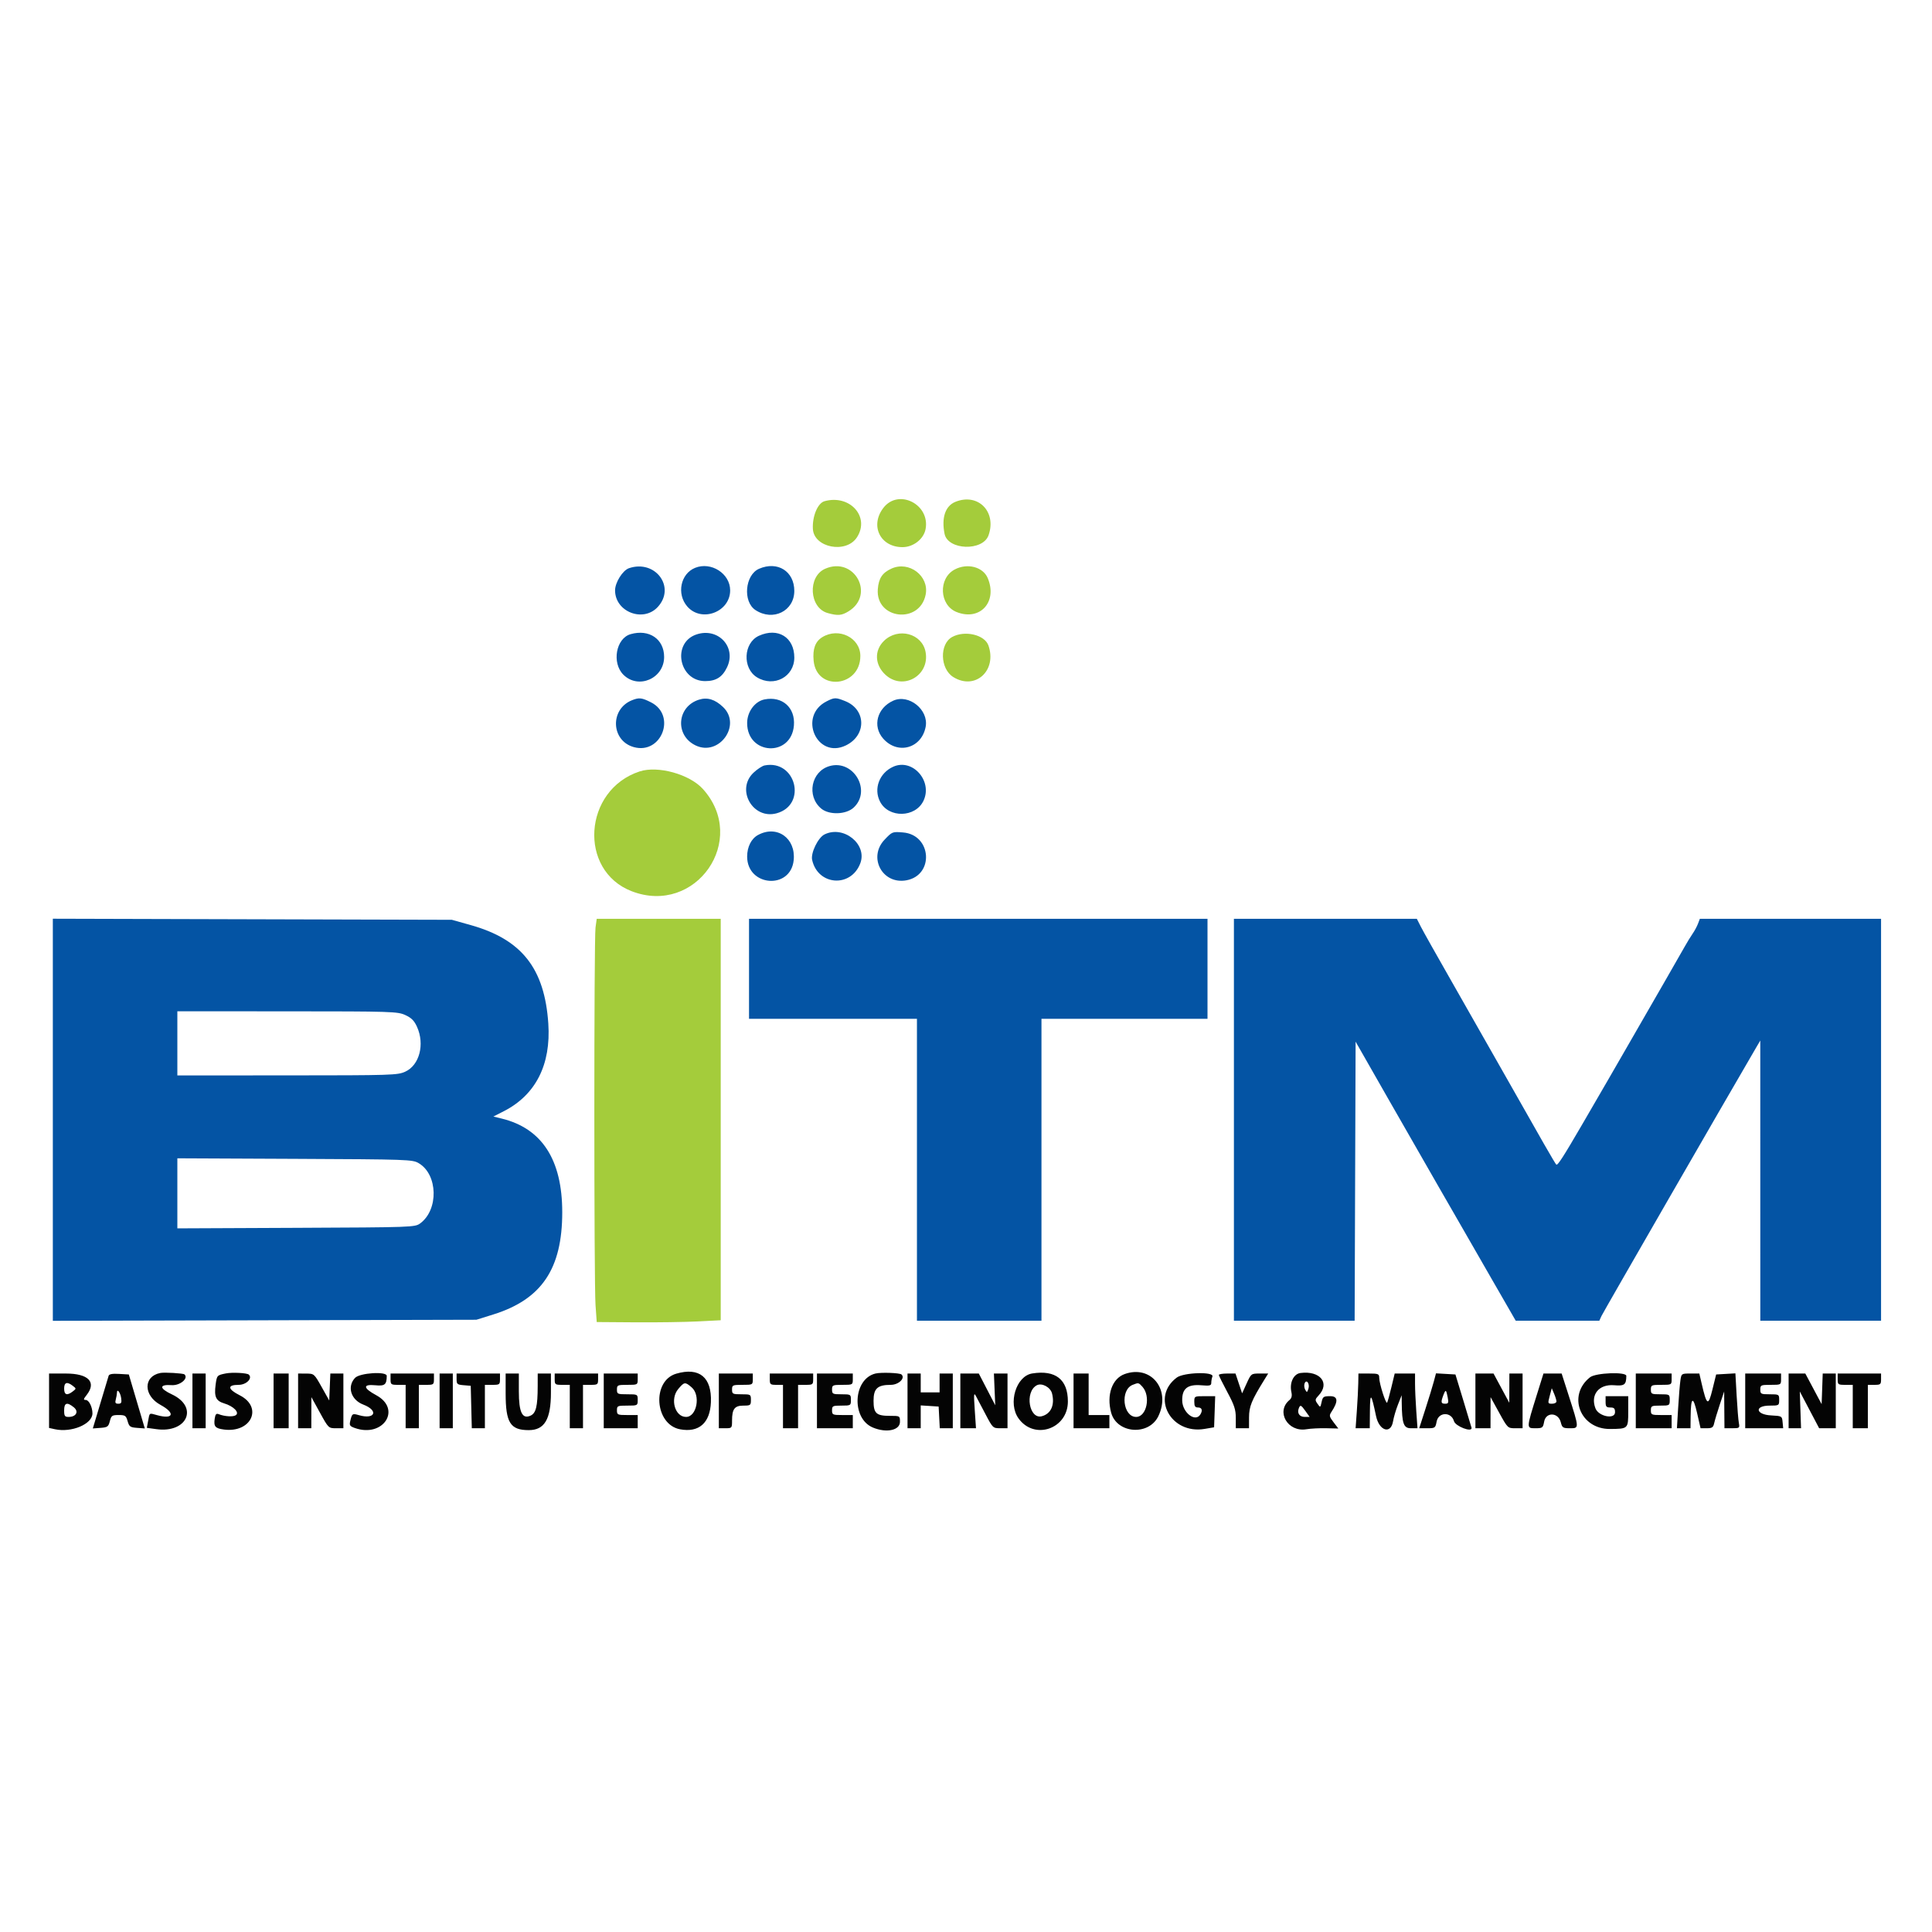
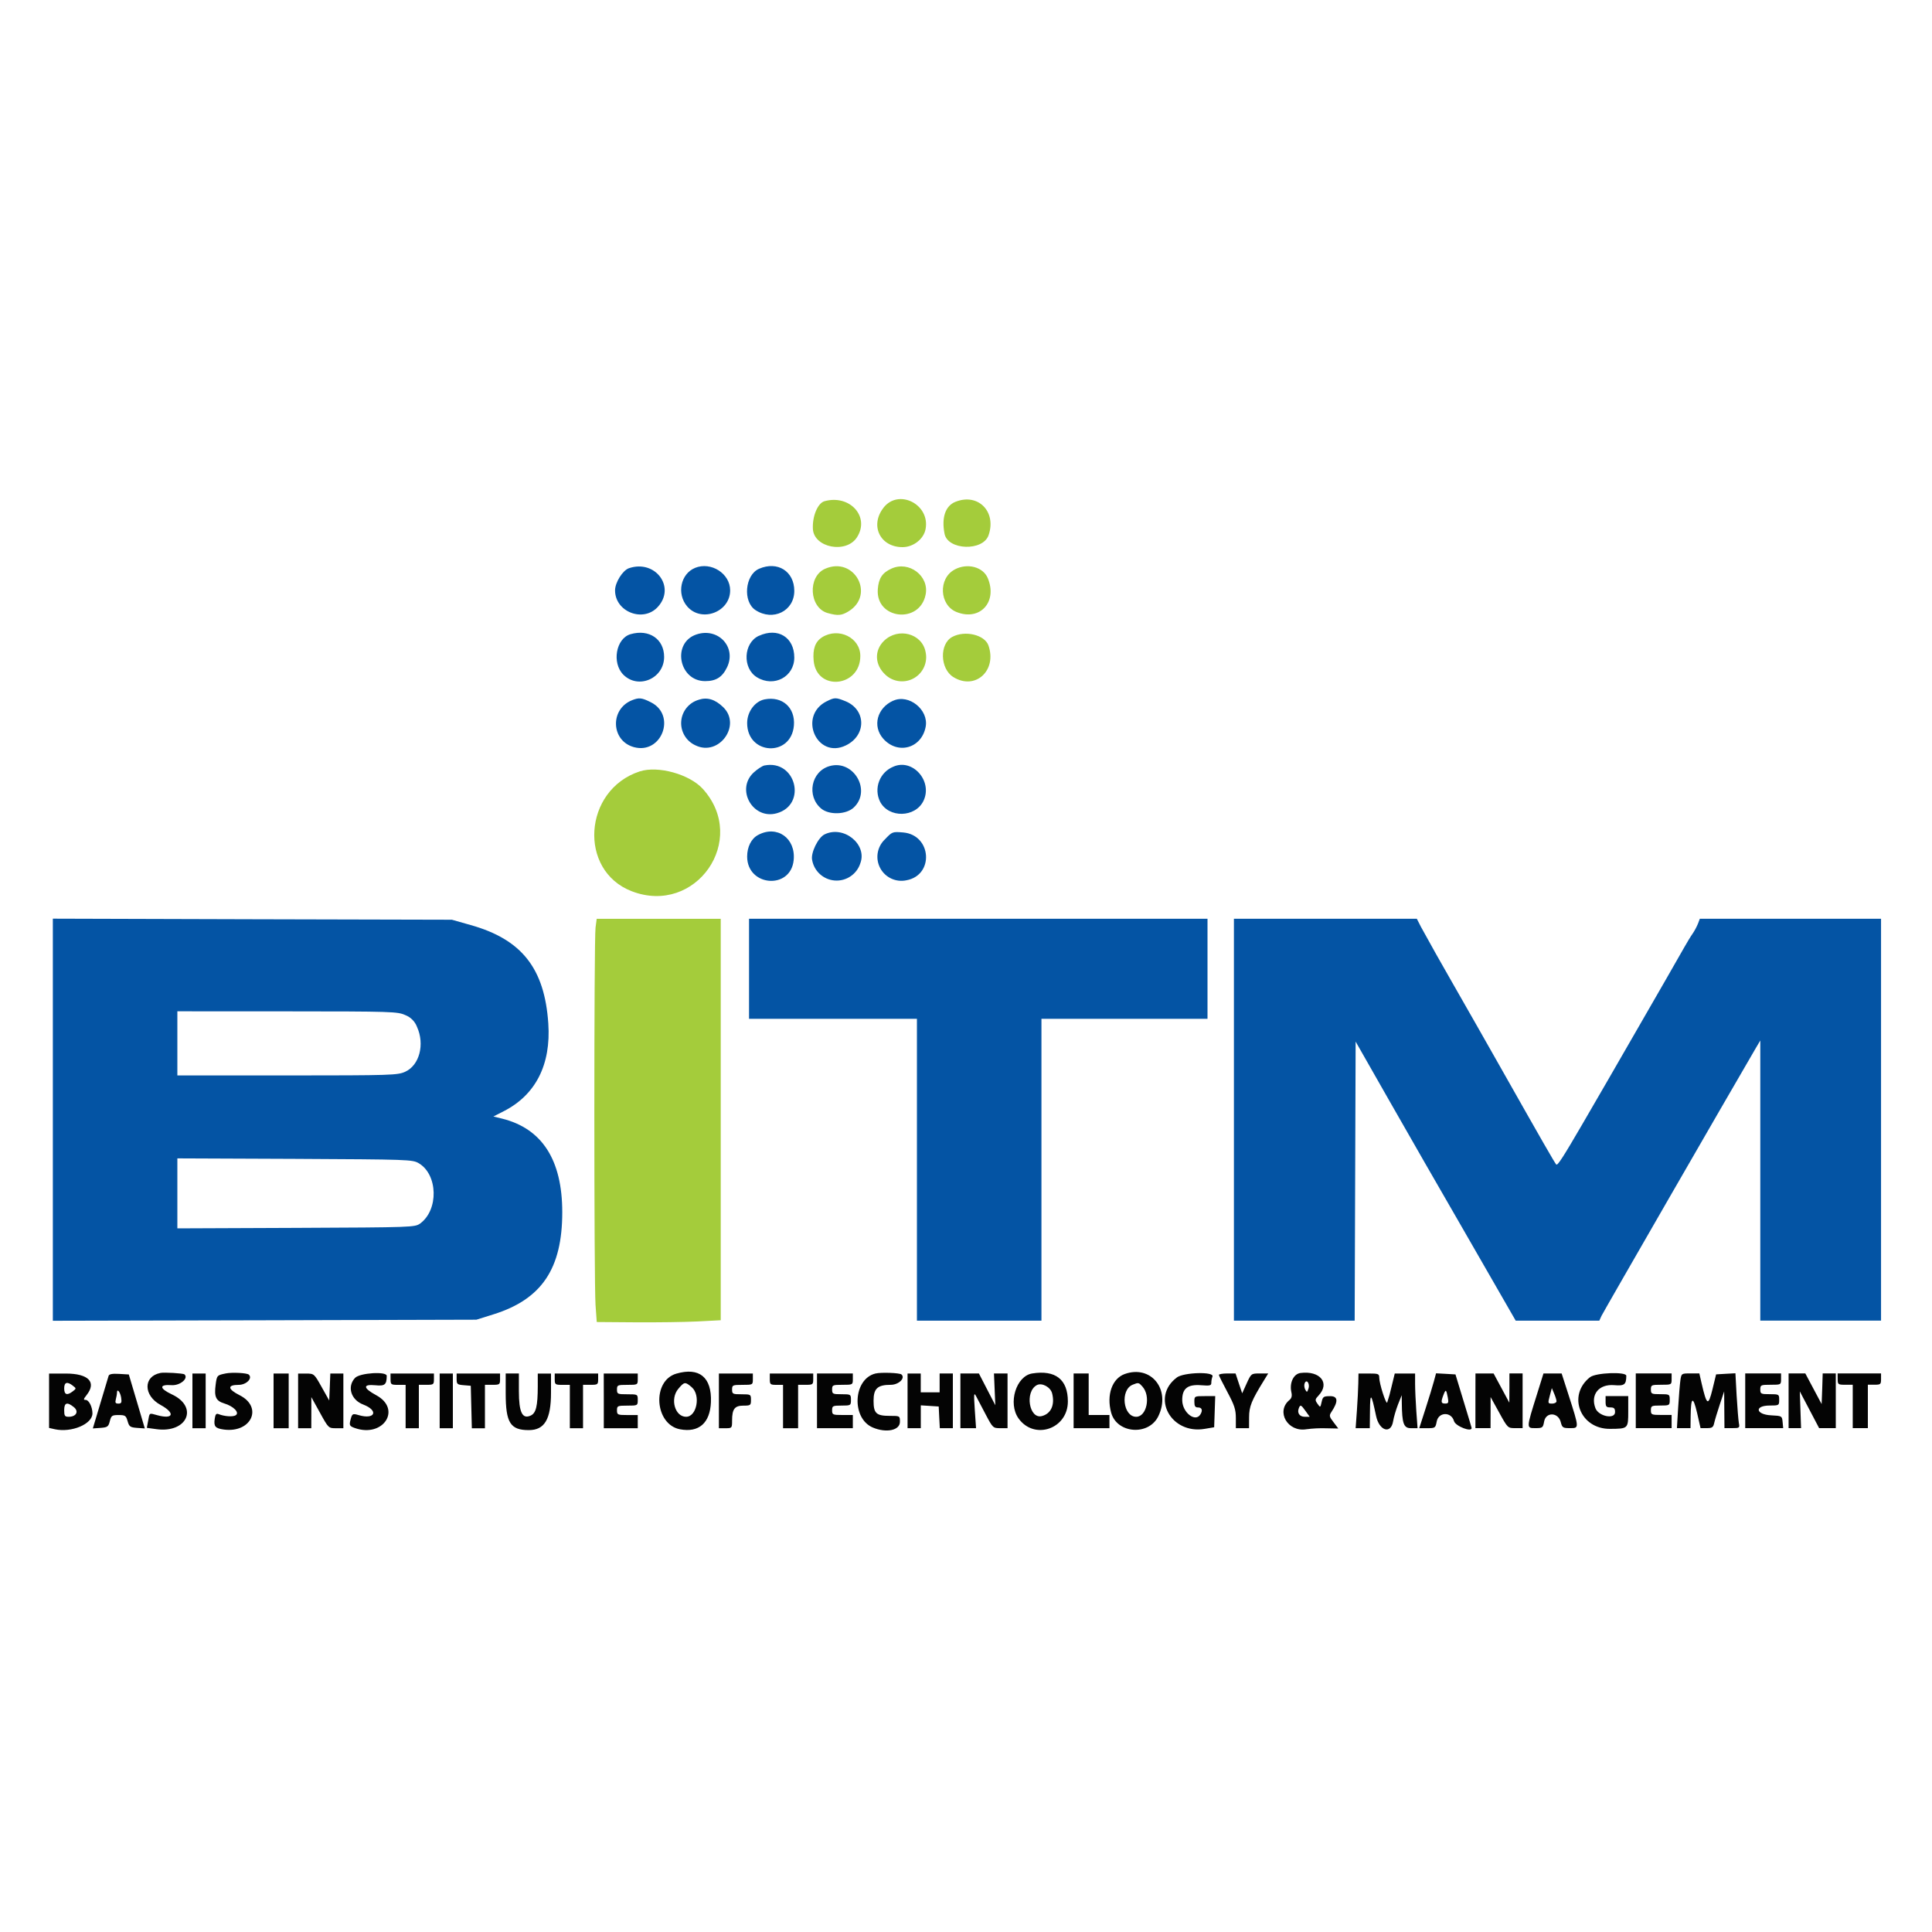
- <svg xmlns="http://www.w3.org/2000/svg" id="svg" version="1.1" width="400" height="400" viewBox="0, 0, 400,400">
-   <g id="svgg">
-     <path id="path0" d="M170.703 103.769 C 169.300 104.158,168.156 106.892,168.299 109.512 C 168.511 113.412,175.194 114.686,177.419 111.250 C 180.172 107.000,175.962 102.310,170.703 103.769 M182.896 105.149 C 180.064 108.834,182.234 113.281,186.863 113.281 C 189.102 113.281,191.247 111.600,191.632 109.543 C 192.596 104.405,186.013 101.094,182.896 105.149 M197.808 103.898 C 195.721 104.742,194.893 107.180,195.560 110.517 C 196.243 113.930,203.503 114.167,204.672 110.814 C 206.376 105.926,202.487 102.008,197.808 103.898 M170.851 117.749 C 167.158 119.356,167.523 125.860,171.366 126.927 C 173.465 127.510,174.240 127.447,175.662 126.580 C 181.274 123.158,176.894 115.119,170.851 117.749 M184.570 117.720 C 182.676 118.581,181.915 119.727,181.742 121.979 C 181.261 128.234,190.413 129.284,191.647 123.115 C 192.417 119.261,188.219 116.060,184.570 117.720 M197.650 117.913 C 194.224 119.738,194.470 125.281,198.040 126.709 C 202.878 128.645,206.571 124.642,204.506 119.700 C 203.530 117.364,200.274 116.515,197.650 117.913 M170.228 131.929 C 168.788 132.822,168.222 134.375,168.455 136.798 C 169.070 143.200,178.125 142.277,178.125 135.812 C 178.125 132.023,173.635 129.816,170.228 131.929 M183.024 132.678 C 180.968 134.675,181.099 137.666,183.333 139.713 C 186.974 143.050,192.548 139.866,191.630 134.974 C 190.912 131.149,185.959 129.828,183.024 132.678 M197.150 131.873 C 194.475 133.324,194.618 138.478,197.381 140.185 C 201.894 142.974,206.464 138.857,204.645 133.640 C 203.871 131.420,199.770 130.453,197.150 131.873 M132.422 159.718 C 120.763 163.547,119.667 180.238,130.793 184.523 C 144.073 189.639,155.033 173.876,145.518 163.344 C 142.759 160.290,136.205 158.475,132.422 159.718 M123.295 192.047 C 122.970 194.417,122.972 265.618,123.297 270.196 L 123.546 273.715 131.597 273.773 C 136.025 273.804,141.802 273.721,144.434 273.587 L 149.219 273.344 149.219 231.789 L 149.219 190.234 136.381 190.234 L 123.544 190.234 123.295 192.047 " stroke="none" fill="#a4cc3b" fill-rule="evenodd" />
-     <path id="path1" d="M130.224 117.640 C 128.924 118.081,127.344 120.597,127.344 122.226 C 127.344 126.686,133.177 128.947,136.193 125.657 C 139.959 121.547,135.675 115.794,130.224 117.640 M143.913 117.566 C 140.897 118.786,140.047 122.968,142.288 125.561 C 145.225 128.958,151.172 126.725,151.172 122.226 C 151.172 118.751,147.234 116.223,143.913 117.566 M157.154 117.759 C 154.232 119.030,153.753 124.567,156.414 126.310 C 160.045 128.690,164.448 126.517,164.452 122.344 C 164.455 118.279,160.980 116.095,157.154 117.759 M130.552 131.300 C 127.529 132.172,126.627 137.252,129.063 139.688 C 132.169 142.794,137.500 140.472,137.500 136.013 C 137.500 132.303,134.389 130.193,130.552 131.300 M144.154 131.370 C 139.058 133.123,140.565 141.016,145.995 141.016 C 148.257 141.016,149.562 140.188,150.536 138.135 C 152.528 133.937,148.648 129.825,144.154 131.370 M157.126 131.631 C 153.908 133.092,153.665 138.365,156.729 140.233 C 160.232 142.369,164.453 140.132,164.453 136.140 C 164.453 131.937,161.057 129.847,157.126 131.631 M130.860 144.970 C 126.222 146.819,126.496 153.407,131.264 154.691 C 136.993 156.234,140.079 148.085,134.779 145.410 C 132.873 144.448,132.323 144.387,130.860 144.970 M144.704 144.863 C 140.139 146.306,139.696 152.240,143.998 154.322 C 148.882 156.686,153.608 150.108,149.702 146.382 C 148.037 144.794,146.450 144.312,144.704 144.863 M158.300 144.804 C 156.288 145.199,154.688 147.369,154.688 149.700 C 154.688 156.338,163.823 156.812,164.371 150.203 C 164.678 146.500,161.961 144.084,158.300 144.804 M171.122 145.215 C 165.169 148.251,169.120 157.238,175.129 154.329 C 179.431 152.246,179.354 146.905,174.997 145.162 C 173.025 144.373,172.767 144.376,171.122 145.215 M184.942 145.065 C 181.591 146.568,180.586 150.334,182.848 152.911 C 185.849 156.328,190.808 154.951,191.650 150.467 C 192.309 146.953,188.168 143.619,184.942 145.065 M158.300 158.475 C 157.816 158.571,156.784 159.248,156.008 159.980 C 152.296 163.481,155.885 169.751,160.814 168.379 C 167.164 166.611,164.775 157.203,158.300 158.475 M171.726 158.617 C 167.938 159.719,166.943 164.816,170.012 167.399 C 171.652 168.779,175.181 168.669,176.757 167.188 C 180.509 163.664,176.698 157.171,171.726 158.617 M184.942 158.737 C 182.061 160.029,180.824 163.304,182.207 165.977 C 183.989 169.423,189.531 169.305,191.201 165.786 C 193.141 161.698,188.925 156.951,184.942 158.737 M156.939 172.877 C 155.549 173.631,154.688 175.340,154.688 177.344 C 154.688 183.554,163.689 184.260,164.324 178.099 C 164.794 173.530,160.861 170.749,156.939 172.877 M170.703 172.760 C 169.368 173.419,167.827 176.591,168.143 178.028 C 169.314 183.359,176.179 183.850,178.115 178.741 C 179.609 174.799,174.660 170.805,170.703 172.760 M183.146 173.841 C 179.649 177.517,182.705 183.189,187.681 182.255 C 193.468 181.169,192.875 172.841,186.975 172.352 C 184.760 172.168,184.724 172.183,183.146 173.841 M10.938 231.835 L 10.938 273.460 54.785 273.351 L 98.633 273.241 102.140 272.143 C 112.151 269.010,116.406 262.696,116.406 250.977 C 116.406 240.133,112.216 233.637,103.906 231.598 L 102.148 231.166 104.297 230.071 C 110.907 226.701,114.096 220.425,113.522 211.914 C 112.752 200.490,108.024 194.495,97.445 191.526 L 93.555 190.435 52.246 190.323 L 10.938 190.211 10.938 231.835 M155.078 200.586 L 155.078 210.938 172.461 210.938 L 189.844 210.938 189.844 242.188 L 189.844 273.438 202.734 273.438 L 215.625 273.438 215.625 242.188 L 215.625 210.938 232.813 210.938 L 250.000 210.938 250.000 200.586 L 250.000 190.234 202.539 190.234 L 155.078 190.234 155.078 200.586 M255.469 231.836 L 255.469 273.438 267.966 273.438 L 280.464 273.438 280.564 244.551 L 280.664 215.664 287.620 227.852 C 291.446 234.555,296.000 242.500,297.739 245.508 C 299.478 248.516,301.621 252.238,302.501 253.780 C 303.381 255.322,306.287 260.376,308.957 265.011 L 313.813 273.438 322.469 273.438 L 331.125 273.438 331.574 272.452 C 331.912 271.710,357.716 226.929,363.531 216.992 L 364.446 215.430 364.449 244.434 L 364.453 273.438 376.953 273.438 L 389.453 273.438 389.453 231.836 L 389.453 190.234 370.693 190.234 L 351.934 190.234 351.543 191.262 C 351.328 191.827,350.830 192.750,350.437 193.313 C 350.043 193.875,349.279 195.127,348.739 196.094 C 348.199 197.061,346.438 200.137,344.826 202.930 C 343.214 205.723,340.178 210.996,338.080 214.648 C 334.710 220.514,331.756 225.620,327.571 232.813 C 323.657 239.540,322.471 241.377,322.212 241.114 C 321.913 240.810,319.430 236.486,310.943 221.484 C 308.208 216.650,303.508 208.389,300.500 203.125 C 297.491 197.861,294.650 192.808,294.187 191.895 L 293.343 190.234 274.406 190.234 L 255.469 190.234 255.469 231.836 M83.900 210.152 C 85.177 210.731,85.753 211.307,86.333 212.584 C 87.978 216.210,86.844 220.543,83.900 221.880 C 82.305 222.604,81.165 222.639,59.473 222.648 L 36.719 222.656 36.719 216.016 L 36.719 209.375 59.473 209.384 C 81.165 209.392,82.305 209.428,83.900 210.152 M86.690 240.825 C 90.673 243.165,90.845 250.481,86.983 253.297 C 85.902 254.086,85.408 254.104,61.300 254.210 L 36.719 254.319 36.719 247.068 L 36.719 239.816 61.035 239.927 C 84.594 240.036,85.393 240.064,86.690 240.825 " stroke="none" fill="#0454a4" fill-rule="evenodd" />
-     <path id="path2" d="M33.203 284.257 C 29.633 284.948,29.662 288.933,33.251 290.880 C 36.357 292.565,35.910 293.928,32.555 293.001 C 30.834 292.526,30.994 292.425,30.663 294.197 L 30.397 295.620 32.370 295.891 C 38.754 296.769,41.188 291.314,35.584 288.689 C 32.936 287.449,32.918 286.596,35.543 286.779 C 37.279 286.899,39.103 285.362,38.185 284.551 C 37.922 284.319,34.063 284.091,33.203 284.257 M46.773 284.351 C 44.936 284.717,44.901 284.755,44.645 286.663 C 44.308 289.181,44.699 290.044,46.412 290.557 C 48.354 291.139,49.642 292.453,48.813 293.007 C 48.249 293.383,46.498 293.273,45.263 292.783 C 44.777 292.591,44.586 292.811,44.453 293.717 C 44.216 295.330,44.549 295.727,46.338 295.967 C 52.027 296.730,54.518 291.355,49.624 288.875 C 47.099 287.595,47.011 286.719,49.407 286.719 C 51.000 286.719,52.346 285.361,51.512 284.597 C 51.131 284.248,48.081 284.090,46.773 284.351 M140.018 284.402 C 134.914 285.885,135.528 294.931,140.799 295.920 C 144.701 296.652,147.015 294.617,147.186 290.302 C 147.391 285.152,144.793 283.014,140.018 284.402 M181.256 284.373 C 176.609 285.504,176.216 293.674,180.717 295.555 C 183.521 296.727,186.328 296.136,186.328 294.374 C 186.328 293.137,186.327 293.136,184.223 293.136 C 181.420 293.136,180.859 292.616,180.859 290.013 C 180.859 287.475,181.677 286.719,184.420 286.719 C 186.056 286.719,187.488 285.332,186.640 284.568 C 186.268 284.233,182.406 284.093,181.256 284.373 M213.712 284.359 C 210.368 284.892,208.645 290.534,210.871 293.658 C 214.134 298.235,221.094 295.854,221.094 290.161 C 221.094 285.606,218.530 283.590,213.712 284.359 M232.849 284.483 C 230.251 285.416,229.062 288.804,230.047 292.464 C 231.220 296.819,237.829 297.326,239.820 293.213 C 242.479 287.721,238.322 282.516,232.849 284.483 M269.261 284.262 C 267.820 284.446,266.943 286.280,267.369 288.220 C 267.540 288.999,267.421 289.488,266.969 289.863 C 264.102 292.243,266.605 296.562,270.474 295.911 C 271.352 295.763,273.200 295.669,274.580 295.701 L 277.089 295.760 276.097 294.459 C 275.209 293.295,275.162 293.071,275.650 292.336 C 277.110 290.137,277.026 289.063,275.394 289.063 C 274.032 289.063,273.865 289.176,273.626 290.267 C 273.363 291.463,273.357 291.466,272.772 290.629 C 272.233 289.861,272.254 289.712,273.005 288.912 C 275.415 286.346,273.320 283.744,269.261 284.262 M10.156 290.008 L 10.156 295.641 11.369 295.907 C 14.809 296.663,19.141 294.838,19.141 292.634 C 19.141 291.309,18.413 289.844,17.755 289.844 C 17.230 289.844,17.260 289.680,17.940 288.815 C 20.034 286.153,18.314 284.375,13.644 284.375 L 10.156 284.375 10.156 290.008 M22.491 284.843 C 22.405 285.123,21.634 287.690,20.777 290.548 L 19.219 295.744 20.817 295.626 C 22.255 295.520,22.448 295.381,22.742 294.238 C 23.040 293.084,23.205 292.969,24.564 292.969 C 25.916 292.969,26.093 293.090,26.421 294.238 C 26.745 295.374,26.951 295.520,28.381 295.626 L 29.980 295.743 28.326 290.157 L 26.672 284.570 24.660 284.452 C 23.263 284.370,22.600 284.490,22.491 284.843 M39.844 290.039 L 39.844 295.703 41.211 295.703 L 42.578 295.703 42.578 290.039 L 42.578 284.375 41.211 284.375 L 39.844 284.375 39.844 290.039 M56.641 290.039 L 56.641 295.703 58.203 295.703 L 59.766 295.703 59.766 290.039 L 59.766 284.375 58.203 284.375 L 56.641 284.375 56.641 290.039 M61.719 290.039 L 61.719 295.703 63.086 295.703 L 64.453 295.703 64.460 292.480 L 64.468 289.258 66.241 292.480 C 67.997 295.672,68.030 295.703,69.554 295.703 L 71.094 295.703 71.094 290.039 L 71.094 284.375 69.744 284.375 L 68.394 284.375 68.279 287.166 L 68.164 289.957 66.602 287.175 C 65.050 284.412,65.028 284.393,63.379 284.384 L 61.719 284.375 61.719 290.039 M73.506 285.279 C 71.807 287.087,72.652 289.828,75.208 290.804 C 78.444 292.040,77.667 293.958,74.319 292.998 C 72.954 292.606,72.887 292.651,72.517 294.201 C 72.301 295.104,72.427 295.292,73.498 295.666 C 79.367 297.712,83.221 291.747,77.892 288.864 C 75.148 287.380,75.072 286.551,77.705 286.804 C 79.677 286.994,80.053 286.686,80.073 284.863 C 80.084 283.876,74.491 284.230,73.506 285.279 M80.859 285.547 C 80.859 286.654,80.946 286.719,82.422 286.719 L 83.984 286.719 83.984 291.211 L 83.984 295.703 85.352 295.703 L 86.719 295.703 86.719 291.211 L 86.719 286.719 88.281 286.719 C 89.757 286.719,89.844 286.654,89.844 285.547 L 89.844 284.375 85.352 284.375 L 80.859 284.375 80.859 285.547 M91.016 290.039 L 91.016 295.703 92.383 295.703 L 93.750 295.703 93.750 290.039 L 93.750 284.375 92.383 284.375 L 91.016 284.375 91.016 290.039 M94.531 285.523 C 94.531 286.568,94.663 286.683,95.996 286.793 L 97.461 286.914 97.571 291.309 L 97.682 295.703 99.036 295.703 L 100.391 295.703 100.391 291.211 L 100.391 286.719 101.953 286.719 C 103.429 286.719,103.516 286.654,103.516 285.547 L 103.516 284.375 99.023 284.375 L 94.531 284.375 94.531 285.523 M104.688 288.489 C 104.688 294.557,105.654 296.094,109.471 296.094 C 112.740 296.094,114.063 293.855,114.063 288.320 L 114.063 284.375 112.695 284.375 L 111.328 284.375 111.324 287.012 C 111.317 291.151,110.972 292.579,109.858 293.087 C 108.125 293.876,107.422 292.422,107.422 288.043 L 107.422 284.375 106.055 284.375 L 104.688 284.375 104.688 288.489 M114.844 285.547 C 114.844 286.654,114.931 286.719,116.406 286.719 L 117.969 286.719 117.969 291.211 L 117.969 295.703 119.336 295.703 L 120.703 295.703 120.703 291.211 L 120.703 286.719 122.266 286.719 C 123.741 286.719,123.828 286.654,123.828 285.547 L 123.828 284.375 119.336 284.375 L 114.844 284.375 114.844 285.547 M125.000 290.039 L 125.000 295.703 128.516 295.703 L 132.031 295.703 132.031 294.336 L 132.031 292.969 129.883 292.969 C 127.852 292.969,127.734 292.915,127.734 291.992 C 127.734 291.069,127.852 291.016,129.883 291.016 C 132.010 291.016,132.031 291.004,132.031 289.844 C 132.031 288.684,132.010 288.672,129.883 288.672 C 127.852 288.672,127.734 288.619,127.734 287.695 C 127.734 286.772,127.852 286.719,129.883 286.719 C 132.010 286.719,132.031 286.707,132.031 285.547 L 132.031 284.375 128.516 284.375 L 125.000 284.375 125.000 290.039 M148.828 290.039 L 148.828 295.703 150.195 295.703 C 151.534 295.703,151.563 295.670,151.563 294.115 C 151.563 291.714,152.094 291.016,153.920 291.016 C 155.380 291.016,155.469 290.949,155.469 289.844 C 155.469 288.698,155.425 288.672,153.516 288.672 C 151.693 288.672,151.563 288.607,151.563 287.695 C 151.563 286.772,151.680 286.719,153.711 286.719 C 155.838 286.719,155.859 286.707,155.859 285.547 L 155.859 284.375 152.344 284.375 L 148.828 284.375 148.828 290.039 M159.375 285.547 C 159.375 286.626,159.484 286.719,160.742 286.719 L 162.109 286.719 162.109 291.211 L 162.109 295.703 163.672 295.703 L 165.234 295.703 165.234 291.211 L 165.234 286.719 166.797 286.719 C 168.273 286.719,168.359 286.654,168.359 285.547 L 168.359 284.375 163.867 284.375 L 159.375 284.375 159.375 285.547 M169.141 290.039 L 169.141 295.703 172.852 295.703 L 176.563 295.703 176.563 294.336 L 176.563 292.969 174.414 292.969 C 172.383 292.969,172.266 292.915,172.266 291.992 C 172.266 291.081,172.396 291.016,174.219 291.016 C 176.128 291.016,176.172 290.990,176.172 289.844 C 176.172 288.698,176.128 288.672,174.219 288.672 C 172.396 288.672,172.266 288.607,172.266 287.695 C 172.266 286.772,172.383 286.719,174.414 286.719 C 176.541 286.719,176.563 286.707,176.563 285.547 L 176.563 284.375 172.852 284.375 L 169.141 284.375 169.141 290.039 M187.891 290.039 L 187.891 295.703 189.258 295.703 L 190.625 295.703 190.625 293.338 L 190.625 290.973 192.480 291.092 L 194.336 291.211 194.453 293.457 L 194.570 295.703 195.918 295.703 L 197.266 295.703 197.266 290.039 L 197.266 284.375 195.898 284.375 L 194.531 284.375 194.531 286.328 L 194.531 288.281 192.578 288.281 L 190.625 288.281 190.625 286.328 L 190.625 284.375 189.258 284.375 L 187.891 284.375 187.891 290.039 M198.828 290.039 L 198.828 295.703 200.448 295.703 L 202.068 295.703 201.810 291.895 C 201.586 288.597,201.620 288.217,202.069 289.063 C 202.355 289.600,203.258 291.313,204.077 292.871 C 205.534 295.644,205.597 295.703,207.080 295.703 L 208.594 295.703 208.594 290.039 L 208.594 284.375 207.186 284.375 L 205.779 284.375 205.917 287.661 L 206.055 290.948 204.354 287.661 L 202.652 284.375 200.740 284.375 L 198.828 284.375 198.828 290.039 M222.266 290.039 L 222.266 295.703 225.977 295.703 L 229.688 295.703 229.688 294.336 L 229.688 292.969 227.539 292.969 L 225.391 292.969 225.391 288.672 L 225.391 284.375 223.828 284.375 L 222.266 284.375 222.266 290.039 M243.641 285.209 C 238.197 289.270,242.405 297.029,249.408 295.840 L 251.367 295.508 251.481 292.285 L 251.594 289.063 249.430 289.063 C 247.286 289.063,247.266 289.073,247.266 290.234 C 247.266 291.146,247.439 291.406,248.047 291.406 C 248.856 291.406,249.046 292.020,248.503 292.876 C 247.462 294.516,244.816 292.474,244.764 289.989 C 244.712 287.494,245.861 286.570,248.726 286.808 C 250.488 286.954,250.781 286.881,250.781 286.295 C 250.781 285.918,250.888 285.333,251.018 284.993 C 251.419 283.949,245.082 284.135,243.641 285.209 M252.350 284.668 C 252.354 284.829,253.145 286.429,254.108 288.223 C 255.564 290.934,255.859 291.841,255.859 293.594 L 255.859 295.703 257.227 295.703 L 258.594 295.703 258.601 293.457 C 258.608 291.204,259.105 289.972,261.699 285.774 L 262.564 284.375 260.800 284.375 C 259.051 284.375,259.028 284.393,258.101 286.426 L 257.167 288.477 256.482 286.426 L 255.797 284.375 254.070 284.375 C 253.121 284.375,252.347 284.507,252.350 284.668 M281.213 286.426 C 281.193 287.554,281.061 290.103,280.920 292.090 L 280.664 295.703 282.129 295.703 L 283.594 295.703 283.627 292.090 C 283.664 288.193,283.889 288.385,284.891 293.164 C 285.541 296.266,287.966 297.018,288.418 294.259 C 288.552 293.442,289.007 291.895,289.429 290.820 L 290.198 288.867 290.216 290.473 C 290.265 294.750,290.609 295.703,292.104 295.703 L 293.476 295.703 293.223 292.127 C 293.083 290.161,292.969 287.612,292.969 286.463 L 292.969 284.375 290.862 284.375 L 288.756 284.375 288.074 287.207 C 287.700 288.765,287.303 290.196,287.194 290.387 C 286.950 290.815,285.561 286.471,285.553 285.254 C 285.547 284.450,285.364 284.375,283.398 284.375 L 281.250 284.375 281.213 286.426 M296.861 286.015 C 296.615 286.939,295.834 289.497,295.123 291.699 L 293.832 295.703 295.505 295.703 C 297.108 295.703,297.189 295.646,297.435 294.336 C 297.813 292.321,300.463 292.249,301.030 294.238 C 301.334 295.303,304.793 296.623,304.673 295.628 C 304.665 295.562,303.910 293.047,302.995 290.039 L 301.332 284.570 299.319 284.453 L 297.306 284.336 296.861 286.015 M305.469 290.039 L 305.469 295.703 307.031 295.703 L 308.594 295.703 308.601 292.480 L 308.608 289.258 310.382 292.480 C 312.138 295.672,312.170 295.703,313.695 295.703 L 315.234 295.703 315.234 290.039 L 315.234 284.375 313.867 284.375 L 312.500 284.375 312.491 287.402 L 312.483 290.430 310.851 287.402 L 309.220 284.375 307.344 284.375 L 305.469 284.375 305.469 290.039 M318.187 288.770 C 315.999 295.780,316.003 295.703,317.876 295.703 C 319.364 295.703,319.458 295.632,319.705 294.314 C 320.080 292.314,322.610 292.403,323.133 294.434 C 323.435 295.606,323.582 295.703,325.060 295.703 C 326.978 295.703,326.982 295.789,324.748 288.819 L 323.323 284.375 321.441 284.375 L 319.558 284.375 318.187 288.770 M329.204 285.146 C 324.434 288.898,327.148 295.910,333.349 295.855 C 337.114 295.822,337.109 295.827,337.109 292.164 L 337.109 289.063 334.766 289.063 L 332.422 289.063 332.422 290.234 C 332.422 291.224,332.574 291.406,333.398 291.406 C 334.180 291.406,334.375 291.602,334.375 292.383 C 334.375 293.939,330.967 293.267,330.321 291.584 C 329.238 288.761,331.030 286.539,334.180 286.800 C 336.334 286.979,336.693 286.704,336.713 284.863 C 336.723 283.976,330.388 284.214,329.204 285.146 M338.672 290.039 L 338.672 295.703 342.383 295.703 L 346.094 295.703 346.094 294.336 L 346.094 292.969 343.945 292.969 C 341.914 292.969,341.797 292.915,341.797 291.992 C 341.797 291.081,341.927 291.016,343.750 291.016 C 345.660 291.016,345.703 290.990,345.703 289.844 C 345.703 288.698,345.660 288.672,343.750 288.672 C 341.927 288.672,341.797 288.607,341.797 287.695 C 341.797 286.772,341.914 286.719,343.945 286.719 C 346.072 286.719,346.094 286.707,346.094 285.547 L 346.094 284.375 342.383 284.375 L 338.672 284.375 338.672 290.039 M347.904 285.840 C 347.788 286.646,347.580 289.194,347.442 291.504 L 347.190 295.703 348.595 295.703 L 350.000 295.703 350.027 293.262 C 350.073 289.199,350.537 288.943,351.356 292.529 L 352.081 295.703 353.377 295.703 C 354.473 295.703,354.709 295.537,354.910 294.629 C 355.040 294.038,355.557 292.324,356.058 290.820 L 356.970 288.086 357.000 291.895 L 357.031 295.703 358.625 295.703 C 360.152 295.703,360.210 295.659,360.014 294.629 C 359.902 294.038,359.695 291.481,359.553 288.946 L 359.296 284.337 357.302 284.454 L 355.309 284.570 354.539 287.695 C 353.673 291.212,353.370 291.040,352.303 286.426 L 351.829 284.375 349.972 284.375 C 348.125 284.375,348.114 284.382,347.904 285.840 M361.328 290.039 L 361.328 295.703 365.259 295.703 L 369.190 295.703 369.068 294.434 C 368.947 293.178,368.920 293.163,366.699 293.047 C 363.453 292.878,363.185 291.016,366.406 291.016 C 368.316 291.016,368.359 290.990,368.359 289.844 C 368.359 288.698,368.316 288.672,366.406 288.672 C 364.583 288.672,364.453 288.607,364.453 287.695 C 364.453 286.772,364.570 286.719,366.602 286.719 C 368.728 286.719,368.750 286.707,368.750 285.547 L 368.750 284.375 365.039 284.375 L 361.328 284.375 361.328 290.039 M370.313 290.039 L 370.313 295.703 371.600 295.703 L 372.888 295.703 372.757 291.895 L 372.627 288.086 374.632 291.895 L 376.637 295.703 378.358 295.703 L 380.078 295.703 380.078 290.039 L 380.078 284.375 378.727 284.375 L 377.375 284.375 377.262 287.547 L 377.148 290.718 375.461 287.547 L 373.773 284.375 372.043 284.375 L 370.313 284.375 370.313 290.039 M380.469 285.547 C 380.469 286.654,380.556 286.719,382.031 286.719 L 383.594 286.719 383.594 291.211 L 383.594 295.703 385.156 295.703 L 386.719 295.703 386.719 291.211 L 386.719 286.719 388.086 286.719 C 389.345 286.719,389.453 286.626,389.453 285.547 L 389.453 284.375 384.961 284.375 L 380.469 284.375 380.469 285.547 M270.891 287.524 C 270.638 288.320,270.572 288.341,270.233 287.735 C 270.026 287.365,269.965 286.780,270.097 286.434 C 270.477 285.445,271.225 286.472,270.891 287.524 M15.062 286.914 C 15.813 287.494,15.813 287.506,15.062 288.086 C 13.877 289.001,13.281 288.805,13.281 287.500 C 13.281 286.195,13.877 285.999,15.062 286.914 M143.196 287.233 C 145.104 288.874,144.261 293.359,142.044 293.359 C 139.723 293.359,138.683 289.647,140.424 287.579 C 141.679 286.086,141.839 286.066,143.196 287.233 M217.815 288.505 C 218.413 290.886,217.596 292.711,215.707 293.214 C 213.067 293.917,212.110 288.199,214.636 286.817 C 215.689 286.241,217.487 287.196,217.815 288.505 M236.520 287.105 C 238.294 289.066,237.409 293.359,235.231 293.359 C 232.487 293.359,231.871 287.780,234.498 286.721 C 235.704 286.236,235.739 286.242,236.520 287.105 M322.248 290.137 C 322.258 290.405,321.851 290.625,321.343 290.625 C 320.454 290.625,320.436 290.567,320.849 289.021 L 321.277 287.417 321.754 288.533 C 322.016 289.146,322.238 289.868,322.248 290.137 M25.083 289.448 C 25.224 290.412,25.118 290.625,24.496 290.625 C 23.900 290.625,23.787 290.437,23.973 289.746 C 24.102 289.263,24.210 288.637,24.213 288.356 C 24.223 287.403,24.909 288.264,25.083 289.448 M299.739 289.355 C 299.945 290.441,299.869 290.625,299.209 290.625 C 298.332 290.625,298.271 290.332,298.839 288.838 C 299.310 287.598,299.416 287.659,299.739 289.355 M15.276 291.361 C 16.369 292.247,15.776 293.359,14.210 293.359 C 13.409 293.359,13.281 293.171,13.281 291.992 C 13.281 290.420,13.880 290.231,15.276 291.361 M270.313 292.188 L 271.147 293.359 270.132 293.359 C 269.061 293.359,268.514 292.584,268.891 291.602 C 269.204 290.787,269.361 290.852,270.313 292.188 " stroke="none" fill="#040404" fill-rule="evenodd" />
-     <path id="path3" d="" stroke="none" fill="#a8b054" fill-rule="evenodd" />
-     <path id="path4" d="" stroke="none" fill="#584854" fill-rule="evenodd" />
+ <svg xmlns="http://www.w3.org/2000/svg" width="400" height="400" viewBox="0 0 400 400">
+   <g fill-rule="evenodd">
+     <path fill="#a4cc3b" d="M170.7 103.77c-1.4.39-2.54 3.12-2.4 5.74.21 3.9 6.9 5.18 9.12 1.74 2.75-4.25-1.46-8.94-6.72-7.48m12.2 1.38c-2.84 3.68-.67 8.13 3.96 8.13 2.24 0 4.39-1.68 4.77-3.74.97-5.14-5.62-8.45-8.73-4.4m14.9-1.24c-2.08.84-2.9 3.28-2.24 6.62.68 3.41 7.94 3.65 9.11.3 1.7-4.9-2.18-8.81-6.86-6.92m-26.96 13.85c-3.7 1.6-3.33 8.11.52 9.18 2.1.58 2.87.52 4.3-.35 5.6-3.42 1.22-11.46-4.82-8.83m13.72-.03c-1.9.86-2.66 2-2.83 4.26-.48 6.25 8.67 7.3 9.9 1.13.78-3.85-3.42-7.05-7.07-5.39m13.08.2c-3.43 1.82-3.18 7.36.39 8.79 4.84 1.94 8.53-2.07 6.47-7.01-.98-2.34-4.24-3.19-6.86-1.79m-27.42 14.02c-1.44.9-2 2.44-1.77 4.87.61 6.4 9.66 5.48 9.66-.99 0-3.79-4.49-6-7.9-3.88m12.8.75c-2.05 2-1.92 4.99.31 7.03a5 5 0 0 0 8.3-4.74c-.72-3.82-5.67-5.14-8.6-2.3m14.12-.8c-2.68 1.45-2.53 6.6.23 8.31 4.51 2.8 9.08-1.32 7.27-6.54-.78-2.22-4.88-3.19-7.5-1.77m-64.73 27.85c-11.66 3.83-12.75 20.52-1.63 24.8 13.28 5.12 24.24-10.64 14.73-21.18-2.76-3.05-9.31-4.87-13.1-3.62m-9.12 32.33c-.33 2.37-.33 73.57 0 78.15l.25 3.51 8.05.06c4.43.03 10.2-.05 12.83-.18l4.79-.25v-83.11h-25.68z" />
+     <path fill="#0454a4" d="M130.22 117.64c-1.3.44-2.88 2.96-2.88 4.59 0 4.46 5.84 6.72 8.85 3.43 3.77-4.11-.51-9.87-5.97-8.02m13.7-.07c-3.02 1.22-3.87 5.4-1.63 8 2.94 3.39 8.88 1.16 8.88-3.34 0-3.48-3.94-6-7.26-4.66m13.24.19c-2.92 1.27-3.4 6.8-.74 8.55 3.63 2.38 8.04.2 8.04-3.97 0-4.06-3.47-6.25-7.3-4.58m-26.6 13.54c-3.02.87-3.92 5.95-1.49 8.39 3.1 3.1 8.44.78 8.44-3.68 0-3.7-3.11-5.82-6.95-4.71m13.6.07c-5.1 1.75-3.59 9.65 1.84 9.65 2.27 0 3.57-.83 4.55-2.89 1.99-4.2-1.9-8.3-6.39-6.76m12.98.26c-3.22 1.46-3.47 6.74-.4 8.6 3.5 2.14 7.72-.1 7.72-4.09 0-4.2-3.4-6.3-7.32-4.5m-26.27 13.33c-4.64 1.85-4.36 8.44.4 9.72 5.73 1.54 8.82-6.6 3.52-9.28-1.9-.96-2.46-1.02-3.92-.44m13.84-.1a5.04 5.04 0 0 0-.7 9.45c4.88 2.37 9.6-4.21 5.7-7.94-1.66-1.59-3.25-2.07-5-1.52m13.6-.06c-2.01.4-3.61 2.57-3.61 4.9 0 6.64 9.13 7.11 9.68.5.3-3.7-2.4-6.12-6.07-5.4m12.82.41c-5.95 3.04-2 12.03 4 9.12 4.31-2.08 4.23-7.43-.12-9.17-1.97-.79-2.23-.78-3.88.06m13.82-.16c-3.35 1.5-4.35 5.27-2.1 7.85 3 3.42 7.97 2.04 8.81-2.44.66-3.52-3.48-6.85-6.7-5.4m-26.65 13.4c-.48.1-1.52.78-2.3 1.51-3.7 3.5-.12 9.77 4.81 8.4 6.35-1.77 3.97-11.18-2.51-9.9m13.43.14c-3.8 1.1-4.79 6.2-1.72 8.78 1.64 1.38 5.17 1.27 6.75-.21 3.75-3.53-.06-10.02-5.03-8.57m13.21.12a5.3 5.3 0 0 0-2.73 7.24c1.78 3.44 7.32 3.33 9-.2 1.93-4.08-2.28-8.83-6.27-7.04m-28 14.14c-1.4.75-2.25 2.46-2.25 4.46 0 6.21 9 6.92 9.63.76.47-4.57-3.46-7.35-7.38-5.22m13.76-.12c-1.33.66-2.87 3.83-2.56 5.27a5.15 5.15 0 0 0 9.98.71c1.49-3.94-3.46-7.94-7.42-5.98m12.45 1.08a4.97 4.97 0 0 0 4.53 8.41c5.79-1.08 5.2-9.4-.7-9.9-2.22-.18-2.26-.17-3.83 1.5M10.94 231.83v41.62l43.85-.1 43.84-.12 3.51-1.1c10.01-3.13 14.27-9.44 14.27-21.16 0-10.85-4.2-17.34-12.5-19.38l-1.76-.43 2.15-1.1c6.6-3.37 9.8-9.64 9.22-18.16-.77-11.42-5.5-17.41-16.08-20.38l-3.88-1.1-41.31-.1-41.31-.12zm144.14-31.25v10.35h34.76v62.5h25.78v-62.5H250v-20.71h-94.92zm100.39 31.25v41.6h25l.1-28.89.1-28.89 6.95 12.2a5060 5060 0 0 0 14.88 25.92l6.46 11.23 4.85 8.43h17.31l.45-.99c.34-.74 26.15-45.52 31.96-55.46l.92-1.56v58h25v-83.2h-37.52l-.39 1.03a12 12 0 0 1-1.1 2.05c-.4.56-1.16 1.82-1.7 2.78-.54.97-2.3 4.05-3.91 6.84l-6.75 11.72c-3.37 5.86-6.32 10.97-10.5 18.16-3.92 6.73-5.1 8.57-5.37 8.3-.3-.3-2.78-4.62-11.27-19.63a4163 4163 0 0 0-10.44-18.35 643 643 0 0 1-6.31-11.23l-.85-1.67h-37.87zM83.9 210.16a4.2 4.2 0 0 1 2.43 2.43c1.65 3.63.51 7.96-2.43 9.3-1.6.72-2.73.76-24.43.77H36.72v-13.28l22.75.01c21.7.01 22.84.05 24.43.77m2.79 30.67c3.98 2.34 4.16 9.66.3 12.48-1.09.79-1.58.8-25.69.91l-24.58.1v-14.49l24.32.1c23.55.12 24.35.14 25.65.9" />
+     <path fill="#040404" d="M33.2 284.26c-3.57.69-3.54 4.67.05 6.62 3.1 1.69 2.66 3.05-.7 2.12-1.72-.47-1.56-.57-1.89 1.2l-.26 1.42 1.97.27c6.38.88 8.82-4.58 3.21-7.2-2.64-1.24-2.66-2.1-.04-1.91 1.74.12 3.56-1.42 2.65-2.23-.27-.23-4.13-.46-4.99-.3m13.57.1c-1.83.37-1.87.4-2.12 2.31-.34 2.52.05 3.38 1.76 3.9 1.94.58 3.23 1.9 2.4 2.45-.56.37-2.31.26-3.55-.23-.48-.19-.67.03-.8.94-.24 1.61.09 2 1.88 2.25 5.69.76 8.18-4.62 3.28-7.1-2.52-1.27-2.6-2.15-.21-2.15 1.59 0 2.94-1.36 2.1-2.12-.38-.35-3.43-.51-4.74-.25m93.25.05c-5.1 1.49-4.5 10.53.78 11.52 3.9.73 6.21-1.3 6.39-5.62.2-5.15-2.4-7.29-7.17-5.9m41.24-.03c-4.65 1.13-5.04 9.3-.54 11.19 2.8 1.17 5.6.58 5.6-1.19 0-1.23 0-1.23-2.1-1.23-2.8 0-3.36-.52-3.36-3.13 0-2.53.82-3.3 3.56-3.3 1.64 0 3.07-1.38 2.22-2.14-.37-.34-4.23-.48-5.38-.2m32.45-.01c-3.34.53-5.06 6.17-2.84 9.3 3.26 4.57 10.22 2.2 10.22-3.5 0-4.55-2.56-6.57-7.38-5.8m19.14.12c-2.6.94-3.79 4.32-2.8 7.98 1.17 4.36 7.78 4.87 9.77.75 2.66-5.49-1.5-10.7-6.97-8.73m36.41-.22c-1.44.19-2.32 2.02-1.9 3.96.18.78.06 1.27-.4 1.64-2.86 2.38-.35 6.7 3.51 6.05a26 26 0 0 1 4.11-.2l2.5.05-.98-1.3c-.9-1.16-.94-1.39-.45-2.12q2.2-3.29-.26-3.28c-1.36 0-1.52.12-1.76 1.2-.27 1.2-.27 1.2-.86.37-.54-.77-.52-.92.24-1.72 2.4-2.56.31-5.17-3.75-4.65m-259.1 5.75v5.63l1.2.27c3.45.75 7.78-1.07 7.78-3.28 0-1.32-.73-2.79-1.39-2.79-.52 0-.49-.16.19-1.02 2.1-2.67.37-4.44-4.3-4.44h-3.48zm12.33-5.17-1.71 5.7-1.56 5.2 1.6-.11c1.43-.11 1.63-.25 1.92-1.4s.46-1.26 1.82-1.26 1.53.12 1.86 1.27c.32 1.13.53 1.28 1.96 1.39l1.6.11-1.65-5.58-1.66-5.59-2.01-.12c-1.4-.08-2.06.04-2.17.4m17.35 5.19v5.66h2.74v-11.33h-2.74zm16.8 0v5.66h3.13v-11.33h-3.13zm5.08 0v5.66h2.73l.01-3.22v-3.22l1.78 3.22c1.76 3.2 1.79 3.22 3.31 3.22h1.54v-11.33h-2.7l-.11 2.8-.12 2.79-1.56-2.78c-1.55-2.77-1.57-2.79-3.22-2.8h-1.66zm11.79-4.76c-1.7 1.8-.86 4.55 1.7 5.52 3.23 1.24 2.46 3.16-.9 2.2-1.36-.4-1.42-.35-1.8 1.2-.2.9-.08 1.1.99 1.47 5.87 2.04 9.72-3.92 4.4-6.8-2.75-1.49-2.83-2.32-.2-2.07 1.98.2 2.35-.11 2.37-1.94.01-.98-5.58-.63-6.56.42m7.35.27c0 1.1.09 1.17 1.56 1.17h1.56v8.98h2.74v-8.99h1.56c1.48 0 1.56-.06 1.56-1.16v-1.18h-8.99zm10.17 4.49v5.66h2.73v-11.33h-2.73zm3.51-4.52c0 1.05.13 1.16 1.47 1.27l1.46.12.11 4.4.11 4.4h2.71v-9h1.56c1.48 0 1.57-.06 1.57-1.16v-1.18h-8.99zm10.16 2.97c0 6.07.96 7.6 4.78 7.6 3.27 0 4.6-2.23 4.6-7.77v-3.94h-2.74V287c-.01 4.14-.36 5.57-1.47 6.08-1.73.79-2.44-.67-2.44-5.05v-3.67h-2.73zm10.15-2.94c0 1.1.1 1.17 1.57 1.17h1.56v8.98h2.73v-8.99h1.57c1.47 0 1.56-.06 1.56-1.16v-1.18h-8.99zm10.16 4.49v5.66h7.03v-2.73h-2.15c-2.03 0-2.15-.06-2.15-.98s.12-.97 2.15-.97c2.13 0 2.15-.02 2.15-1.18s-.02-1.17-2.15-1.17c-2.03 0-2.15-.05-2.15-.98s.12-.97 2.15-.97c2.13 0 2.15-.01 2.15-1.17v-1.18H125zm23.83 0v5.66h1.36c1.34 0 1.37-.03 1.37-1.58 0-2.4.53-3.1 2.36-3.1 1.46 0 1.55-.07 1.55-1.18 0-1.14-.04-1.17-1.95-1.17-1.83 0-1.96-.06-1.96-.98s.12-.97 2.15-.97c2.13 0 2.15-.01 2.15-1.17v-1.18h-7.03zm10.54-4.5c0 1.09.11 1.18 1.37 1.18h1.37v8.98h3.12v-8.99h1.57c1.47 0 1.56-.06 1.56-1.16v-1.18h-8.99zm9.77 4.49v5.66h7.42v-2.73h-2.15c-2.03 0-2.14-.06-2.14-.98 0-.9.13-.97 1.95-.97 1.9 0 1.95-.03 1.95-1.18 0-1.14-.04-1.17-1.95-1.17-1.82 0-1.95-.06-1.95-.98s.11-.97 2.14-.97c2.13 0 2.15-.01 2.15-1.17v-1.18h-7.42zm18.75 0v5.66h2.74v-4.73l1.85.12 1.86.12.11 2.25.12 2.24h2.7v-11.33h-2.74v3.91h-3.91v-3.9h-2.73zm10.94 0v5.66h3.24l-.26-3.8c-.22-3.3-.19-3.68.26-2.84l2 3.81c1.46 2.77 1.53 2.83 3.01 2.83h1.51v-11.33h-2.81l.14 3.3.14 3.28-1.7-3.29-1.7-3.29h-3.83zm23.44 0v5.66h7.42v-2.73h-4.3v-8.6h-3.12zm21.37-4.83c-5.44 4.06-1.23 11.82 5.77 10.63l1.96-.33.11-3.22.11-3.23h-2.16c-2.14 0-2.16.01-2.16 1.17 0 .92.17 1.18.78 1.18.8 0 1 .61.45 1.47-1.04 1.64-3.68-.4-3.74-2.9-.05-2.49 1.1-3.41 3.97-3.17 1.76.14 2.05.07 2.05-.51a4 4 0 0 1 .24-1.3c.4-1.05-5.94-.87-7.38.2m8.71-.53c0 .16.8 1.76 1.76 3.55 1.45 2.71 1.75 3.62 1.75 5.37v2.11h2.73l.01-2.24c0-2.26.5-3.49 3.1-7.69l.86-1.4h-1.76c-1.75 0-1.77.02-2.7 2.06l-.93 2.05-.69-2.05-.68-2.06h-1.73c-.95 0-1.72.14-1.72.3m28.86 1.76c-.02 1.12-.15 3.67-.29 5.66l-.26 3.61h2.93l.04-3.61c.03-3.9.26-3.7 1.26 1.07.65 3.1 3.08 3.86 3.53 1.1.13-.82.59-2.37 1-3.44l.78-1.95.02 1.6c.04 4.28.39 5.23 1.88 5.23h1.38l-.26-3.57c-.14-1.97-.25-4.52-.25-5.67v-2.08h-4.21l-.69 2.83a30 30 0 0 1-.88 3.18c-.24.43-1.63-3.92-1.64-5.14 0-.8-.19-.87-2.15-.87h-2.15zm15.65-.42c-.25.93-1.03 3.49-1.74 5.69l-1.29 4h1.68c1.6 0 1.68-.05 1.93-1.36.37-2.02 3.02-2.1 3.59-.1.3 1.06 3.76 2.38 3.64 1.39 0-.07-.76-2.58-1.68-5.6l-1.66-5.46-2.01-.12-2.01-.11zm8.6 4.02v5.66h3.13l.01-3.22v-3.22l1.78 3.22c1.76 3.2 1.79 3.22 3.31 3.22h1.54v-11.33h-2.73v3.03l-.02 3.03-1.63-3.03-1.63-3.02h-3.75zm12.72-1.27c-2.2 7.01-2.19 6.93-.31 6.93 1.48 0 1.58-.07 1.82-1.39.38-2 2.91-1.9 3.43.12.3 1.18.45 1.27 1.93 1.27 1.92 0 1.92.09-.31-6.88l-1.43-4.44h-3.76zm11.01-3.62c-4.77 3.75-2.05 10.76 4.15 10.7 3.76-.03 3.76-.02 3.76-3.69v-3.1h-4.69v1.17c0 1 .15 1.18.98 1.18.78 0 .98.2.98.97 0 1.56-3.41.89-4.06-.8-1.08-2.82.71-5.04 3.86-4.78 2.15.18 2.51-.1 2.53-1.94.01-.88-6.32-.65-7.5.29m9.46 4.89v5.66h7.42v-2.73h-2.14c-2.04 0-2.15-.06-2.15-.98 0-.9.13-.97 1.95-.97 1.91 0 1.95-.03 1.95-1.18 0-1.14-.04-1.17-1.95-1.17-1.82 0-1.95-.06-1.95-.98s.11-.97 2.14-.97c2.13 0 2.15-.01 2.15-1.17v-1.18h-7.42zm9.23-4.2c-.11.8-.32 3.35-.46 5.66l-.25 4.2H350l.03-2.44q.07-6.1 1.33-.73l.72 3.17h1.3c1.1 0 1.33-.16 1.53-1.07.13-.6.65-2.3 1.15-3.81l.91-2.73.03 3.8.03 3.81h1.6c1.52 0 1.58-.04 1.38-1.07-.1-.6-.31-3.15-.46-5.68l-.25-4.61-2 .11-2 .12-.76 3.13c-.87 3.51-1.17 3.34-2.24-1.27l-.47-2.06h-1.86c-1.85 0-1.86.01-2.07 1.47m13.43 4.2v5.66h7.86l-.12-1.27c-.12-1.25-.15-1.27-2.37-1.38-3.25-.17-3.51-2.03-.3-2.03 1.92 0 1.96-.03 1.96-1.18 0-1.14-.04-1.17-1.95-1.17-1.83 0-1.96-.06-1.96-.98s.12-.97 2.15-.97c2.13 0 2.15-.01 2.15-1.17v-1.18h-7.42zm8.98 0v5.66h2.58l-.13-3.8-.13-3.81 2 3.8 2 3.81h3.45v-11.33h-2.71l-.1 3.18-.12 3.17-1.69-3.17-1.69-3.18h-3.46zm10.16-4.5c0 1.11.09 1.18 1.56 1.18h1.56v8.98h3.13v-8.99h1.37c1.26 0 1.36-.08 1.36-1.16v-1.18h-8.99zm-109.57 1.97c-.25.8-.32.82-.66.22-.2-.37-.27-.96-.13-1.3.38-1 1.13.03.8 1.08m-255.84-.6c.75.57.75.59 0 1.17q-1.77 1.37-1.78-.59 0-1.95 1.78-.59m128.14.32c1.9 1.64 1.06 6.13-1.16 6.13-2.32 0-3.36-3.71-1.62-5.78 1.26-1.5 1.42-1.51 2.78-.35m74.62 1.27c.6 2.39-.22 4.21-2.11 4.71-2.64.7-3.6-5.01-1.07-6.4 1.05-.57 2.85.39 3.18 1.7m18.7-1.4c1.77 1.96.89 6.25-1.29 6.25-2.74 0-3.36-5.58-.73-6.64 1.2-.48 1.24-.48 2.02.38m85.73 3.04c0 .26-.4.49-.9.49-.9 0-.91-.06-.5-1.6l.43-1.61.47 1.11c.27.62.49 1.34.5 1.6m-297.17-.68c.14.96.04 1.18-.58 1.18-.6 0-.71-.2-.53-.88.13-.49.24-1.11.24-1.4.01-.95.7-.09.87 1.1m274.66-.1c.2 1.1.13 1.27-.53 1.27-.88 0-.94-.29-.37-1.78.47-1.24.58-1.18.9.52m-284.46 2c1.09.89.5 2-1.07 2-.8 0-.93-.19-.93-1.37 0-1.57.6-1.76 2-.63m255.03.83.84 1.17h-1.02c-1.07 0-1.62-.78-1.24-1.76.31-.81.47-.75 1.42.59" />
  </g>
</svg>
